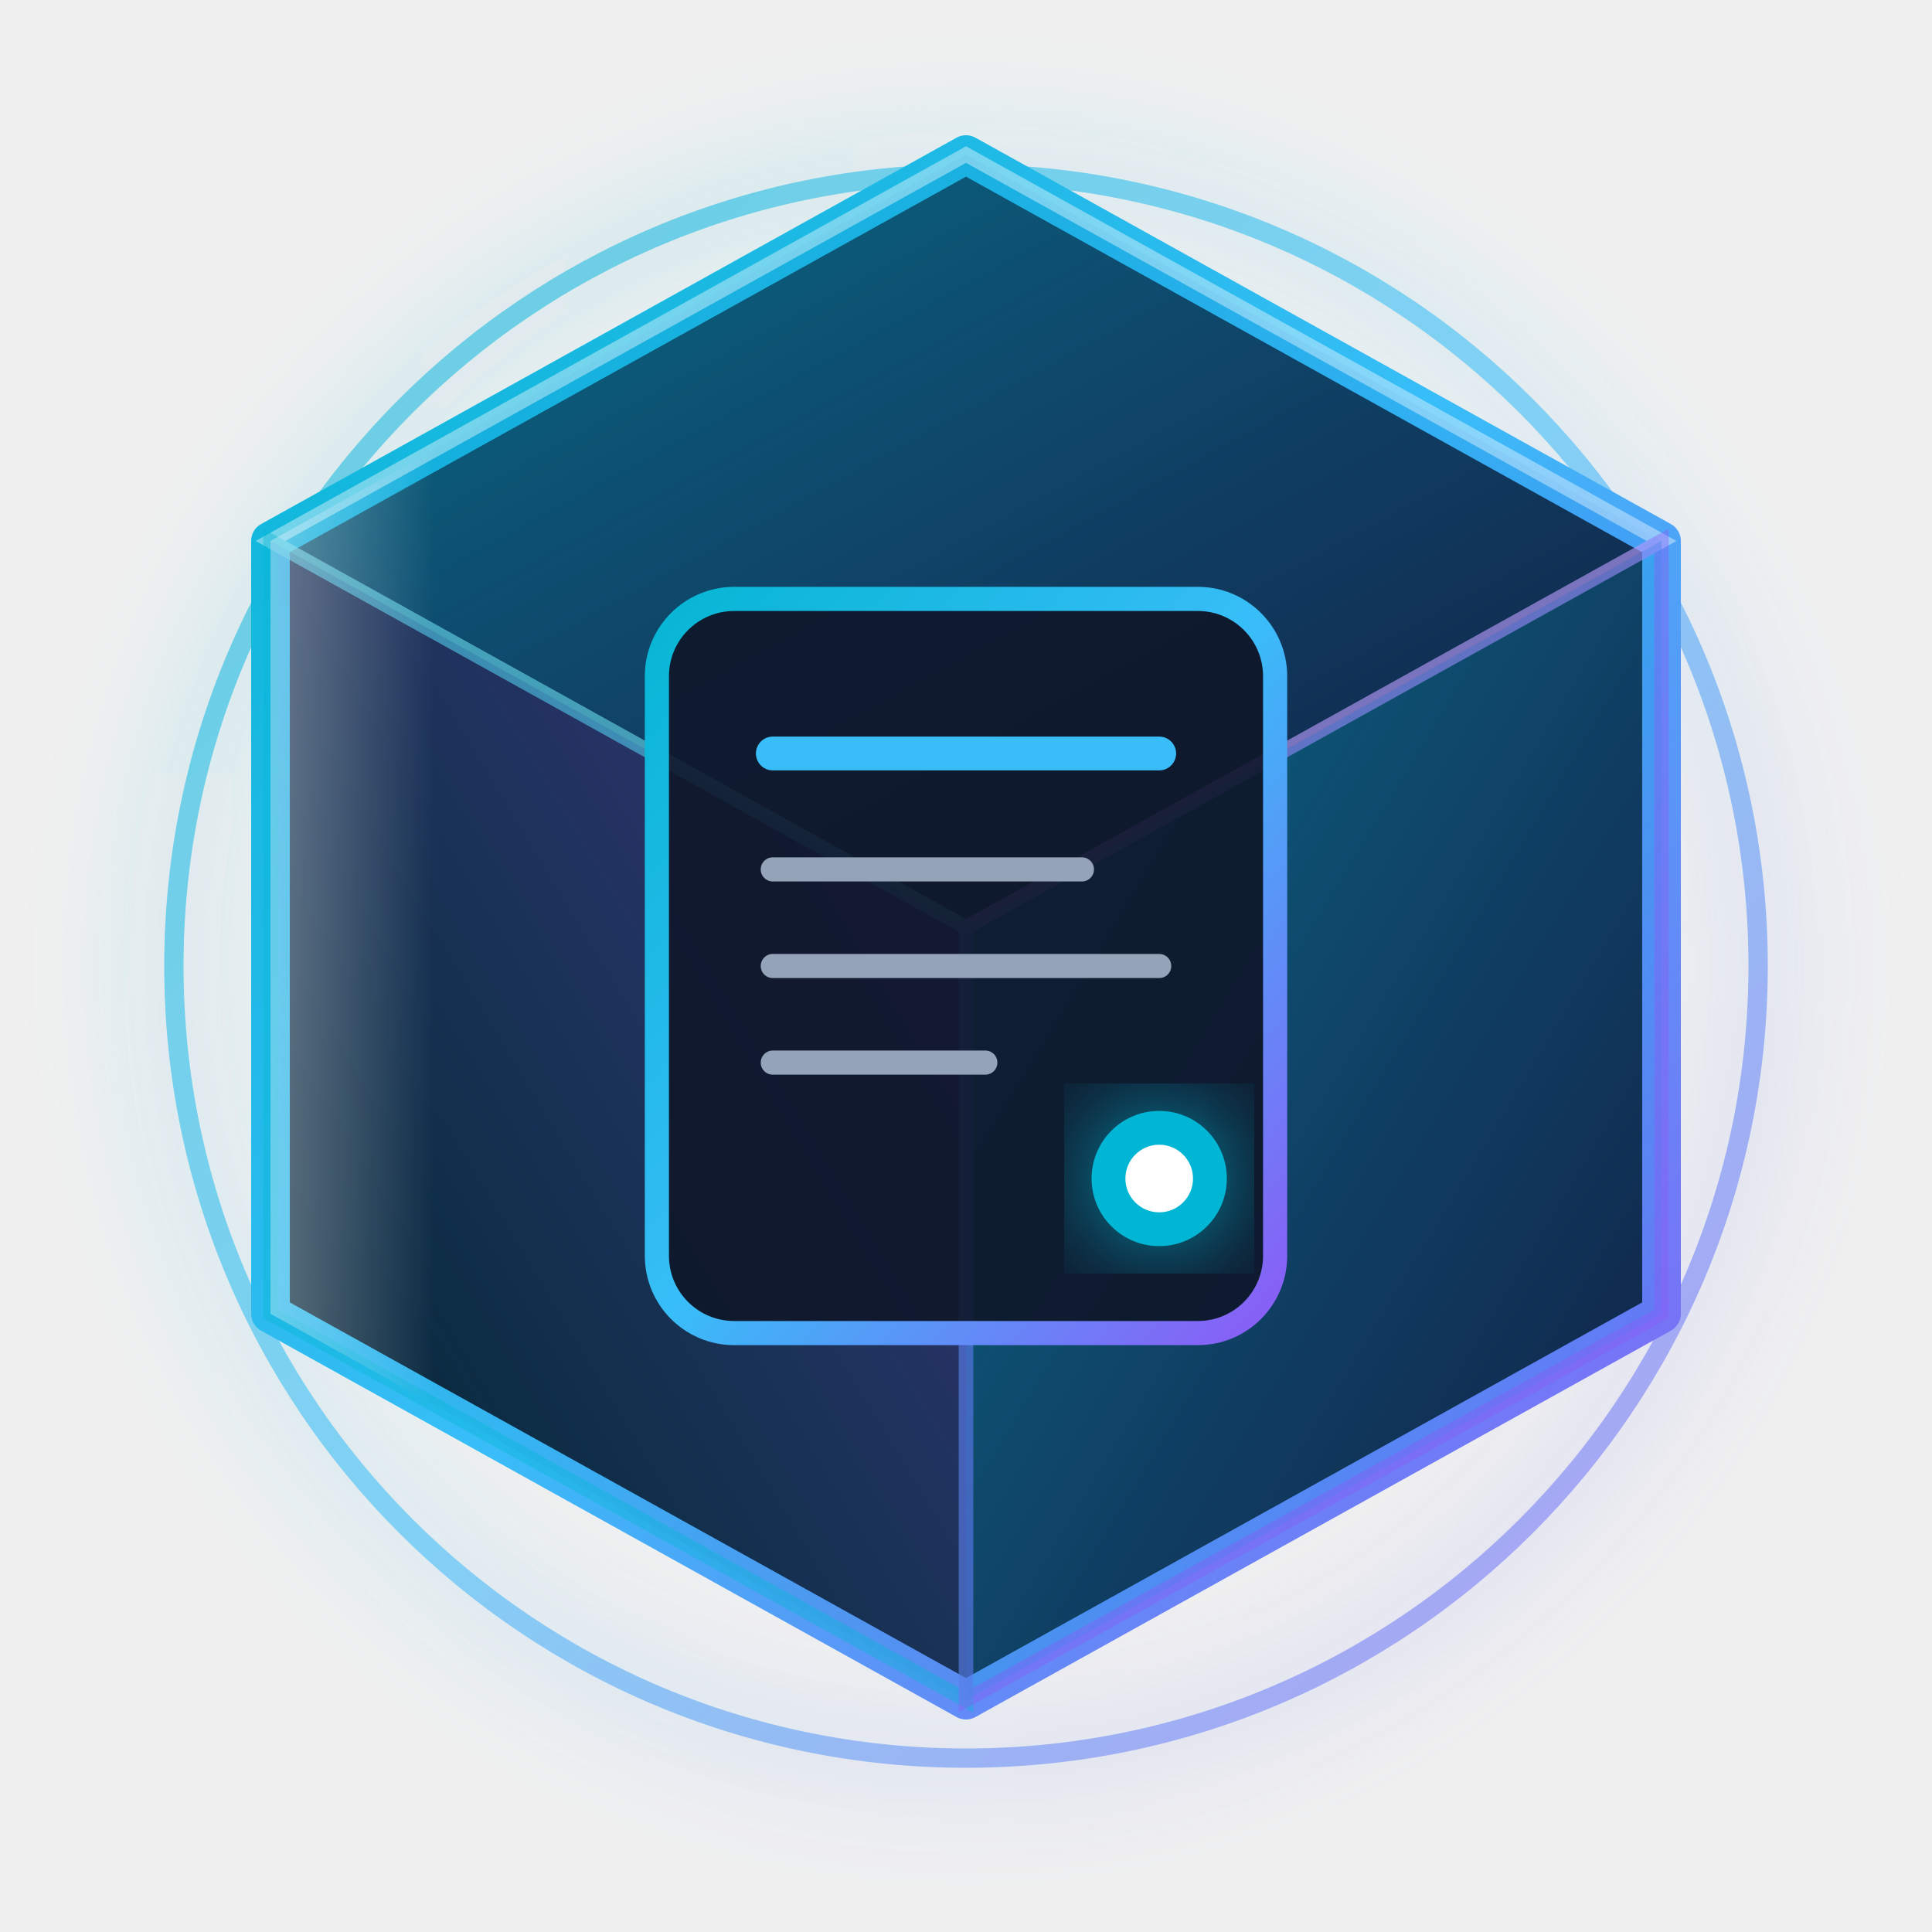
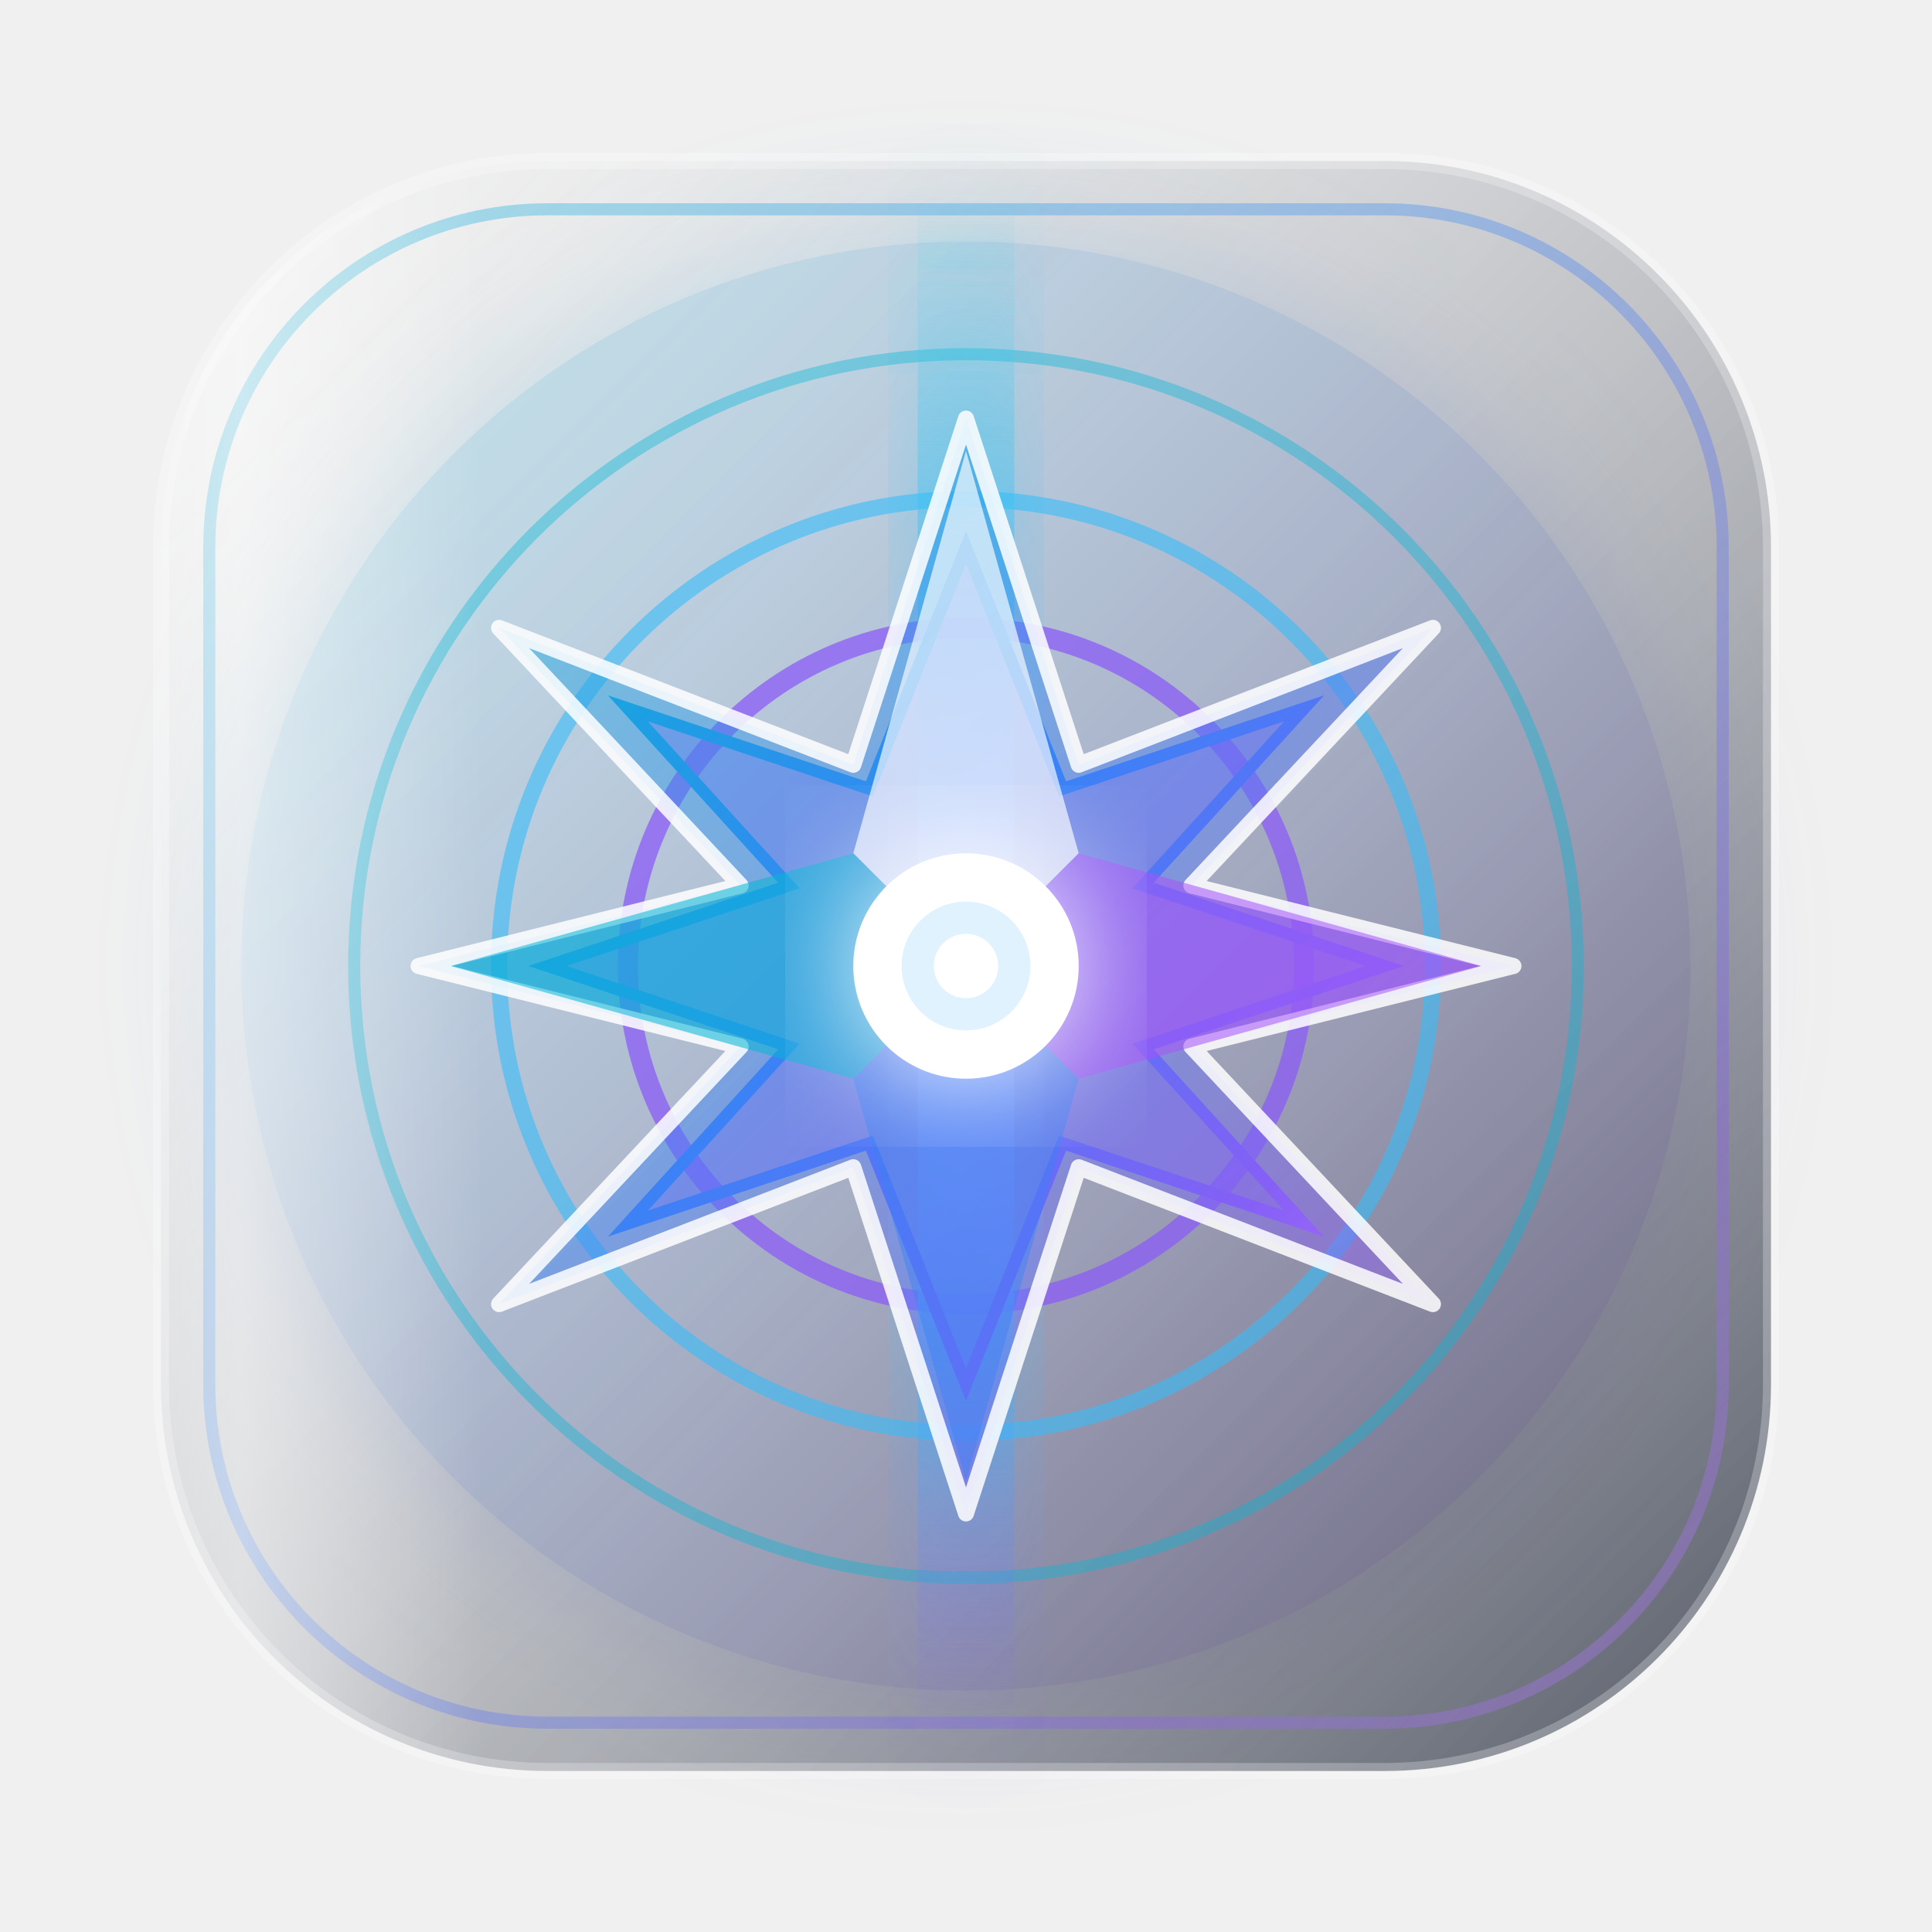
- <svg xmlns="http://www.w3.org/2000/svg" viewBox="0 0 200 200" width="100%" height="100%">
+ <svg xmlns="http://www.w3.org/2000/svg" viewBox="0 0 240 240" width="100%" height="100%">
  <defs>
-     <linearGradient id="primaryGrad" x1="0%" y1="0%" x2="100%" y2="100%">
+     <linearGradient id="cosmicGrad" x1="0%" y1="0%" x2="100%" y2="100%">
      <stop offset="0%" stop-color="#06b6d4" />
-       <stop offset="50%" stop-color="#38bdf8" />
-       <stop offset="100%" stop-color="#8b5cf6" />
+       <stop offset="45%" stop-color="#3b82f6" />
+       <stop offset="80%" stop-color="#8b5cf6" />
+       <stop offset="100%" stop-color="#c084fc" />
    </linearGradient>
-     <linearGradient id="glassFacet1" x1="0%" y1="0%" x2="100%" y2="100%">
-       <stop offset="0%" stop-color="#06b6d4" stop-opacity="0.6" />
-       <stop offset="100%" stop-color="#3b82f6" stop-opacity="0.2" />
+     <linearGradient id="glassCardGrad" x1="0%" y1="0%" x2="100%" y2="100%">
+       <stop offset="0%" stop-color="#ffffff" stop-opacity="0.18" />
+       <stop offset="100%" stop-color="#0f172a" stop-opacity="0.7" />
    </linearGradient>
-     <linearGradient id="glassFacet2" x1="100%" y1="0%" x2="0%" y2="100%">
-       <stop offset="0%" stop-color="#8b5cf6" stop-opacity="0.5" />
-       <stop offset="100%" stop-color="#06b6d4" stop-opacity="0.15" />
+     <linearGradient id="beamGrad" x1="50%" y1="0%" x2="50%" y2="100%">
+       <stop offset="0%" stop-color="#22d3ee" stop-opacity="0" />
+       <stop offset="25%" stop-color="#38bdf8" stop-opacity="0.5" />
+       <stop offset="50%" stop-color="#ffffff" stop-opacity="0.95" />
+       <stop offset="75%" stop-color="#38bdf8" stop-opacity="0.5" />
+       <stop offset="100%" stop-color="#8b5cf6" stop-opacity="0" />
    </linearGradient>
-     <linearGradient id="sheenGrad" x1="0%" y1="0%" x2="100%" y2="0%">
+     <linearGradient id="sheenAnimGrad" x1="0%" y1="0%" x2="100%" y2="0%">
      <stop offset="0%" stop-color="#ffffff" stop-opacity="0" />
      <stop offset="50%" stop-color="#ffffff" stop-opacity="0.45" />
      <stop offset="100%" stop-color="#ffffff" stop-opacity="0" />
    </linearGradient>
-     <filter id="neonGlow" x="-20%" y="-20%" width="140%" height="140%">
-       <feGaussianBlur stdDeviation="6" result="blur" />
+     <filter id="pulsarGlow" x="-30%" y="-30%" width="160%" height="160%">
+       <feGaussianBlur stdDeviation="8" result="blur" />
      <feComposite in="SourceGraphic" in2="blur" operator="over" />
    </filter>
+     <clipPath id="squircleClip">
+       <rect x="20" y="20" width="200" height="200" rx="48" />
+     </clipPath>
  </defs>
  <style>
-     @keyframes floatDoc {
-       0%, 100% { transform: translateY(0px); }
-       50% { transform: translateY(-5px); }
+     @keyframes pulseBeam {
+       0%, 100% { opacity: 0.65; transform: scaleX(0.9); }
+       50% { opacity: 1; transform: scaleX(1.15); }
    }
-     @keyframes sheenMove {
-       0% { transform: translateX(-150px) rotate(25deg); }
-       100% { transform: translateX(250px) rotate(25deg); }
+     @keyframes pulseWave {
+       0%, 100% { opacity: 0.35; transform: scale(0.97); }
+       50% { opacity: 0.85; transform: scale(1.03); }
    }
-     @keyframes pulseGlow {
-       0%, 100% { opacity: 0.4; transform: scale(0.98); }
-       50% { opacity: 0.85; transform: scale(1.04); }
+     @keyframes slowRotateStar {
+       0% { transform: rotate(0deg); }
+       100% { transform: rotate(360deg); }
    }
-     .g-glow-ring {
-       transform-origin: 100px 100px;
-       animation: pulseGlow 3.5s ease-in-out infinite;
+     @keyframes sheenPass {
+       0% { transform: translateX(-220px) rotate(25deg); }
+       100% { transform: translateX(340px) rotate(25deg); }
    }
-     .g-doc {
-       animation: floatDoc 3s ease-in-out infinite;
+     .pulsar-beam-anim {
+       transform-origin: 120px 120px;
+       animation: pulseBeam 2.5s ease-in-out infinite;
    }
-     .g-sheen {
-       animation: sheenMove 4s cubic-bezier(0.4, 0, 0.2, 1) infinite;
+     .pulsar-wave-1 {
+       transform-origin: 120px 120px;
+       animation: pulseWave 3s ease-in-out infinite;
+     }
+     .pulsar-wave-2 {
+       transform-origin: 120px 120px;
+       animation: pulseWave 3s ease-in-out infinite 0.75s;
+     }
+     .pulsar-wave-3 {
+       transform-origin: 120px 120px;
+       animation: pulseWave 3s ease-in-out infinite 1.5s;
+     }
+     .pulsar-star-float {
+       transform-origin: 120px 120px;
+     }
+     .pulsar-sheen {
+       animation: sheenPass 4.5s cubic-bezier(0.4, 0, 0.2, 1) infinite;
    }
  </style>
-   <circle class="g-glow-ring" cx="100" cy="100" r="82" fill="none" stroke="url(#primaryGrad)" stroke-width="2" opacity="0.6" filter="url(#neonGlow)" />
-   <polygon points="100,16 172,56 172,136 100,176 28,136 28,56" fill="#030712" stroke="url(#primaryGrad)" stroke-width="4" stroke-linejoin="round" />
-   <polygon points="100,16 172,56 100,96 28,56" fill="url(#glassFacet1)" stroke="rgba(255,255,255,0.4)" stroke-width="1.5" />
-   <polygon points="28,56 100,96 100,176 28,136" fill="url(#glassFacet2)" stroke="rgba(6,182,212,0.4)" stroke-width="1.5" />
-   <polygon points="172,56 172,136 100,176 100,96" fill="url(#glassFacet1)" stroke="rgba(139,92,246,0.4)" stroke-width="1.5" />
-   <g class="g-doc">
-     <rect x="68" y="62" width="64" height="76" rx="8" fill="rgba(15, 23, 42, 0.9)" stroke="url(#primaryGrad)" stroke-width="2.5" />
-     <line x1="80" y1="78" x2="120" y2="78" stroke="#38bdf8" stroke-width="3.5" stroke-linecap="round" />
-     <line x1="80" y1="90" x2="112" y2="90" stroke="#94a3b8" stroke-width="2.5" stroke-linecap="round" />
-     <line x1="80" y1="100" x2="120" y2="100" stroke="#94a3b8" stroke-width="2.5" stroke-linecap="round" />
-     <line x1="80" y1="110" x2="102" y2="110" stroke="#94a3b8" stroke-width="2.5" stroke-linecap="round" />
-     <circle cx="120" cy="122" r="7" fill="#06b6d4" filter="url(#neonGlow)" />
-     <circle cx="120" cy="122" r="3.5" fill="#ffffff" />
+   <circle cx="120" cy="120" r="90" fill="url(#cosmicGrad)" opacity="0.25" filter="url(#pulsarGlow)" />
+   <rect x="20" y="20" width="200" height="200" rx="48" fill="url(#glassCardGrad)" stroke="rgba(255, 255, 255, 0.25)" stroke-width="2" />
+   <rect x="26" y="26" width="188" height="188" rx="42" fill="none" stroke="url(#cosmicGrad)" stroke-opacity="0.35" stroke-width="1.5" />
+   <circle class="pulsar-wave-1" cx="120" cy="120" r="76" stroke="#06b6d4" stroke-width="1.5" stroke-opacity="0.4" fill="none" />
+   <circle class="pulsar-wave-2" cx="120" cy="120" r="58" stroke="#38bdf8" stroke-width="2" stroke-opacity="0.6" fill="none" />
+   <circle class="pulsar-wave-3" cx="120" cy="120" r="42" stroke="#8b5cf6" stroke-width="2.5" stroke-opacity="0.75" fill="none" />
+   <path class="pulsar-beam-anim" d="M114 24H126V216H114Z" fill="url(#beamGrad)" filter="url(#pulsarGlow)" />
+   <g class="pulsar-star-float">
+     <polygon points="120,68 132,98 162,88 142,110 172,120 142,130 162,152 132,142 120,172 108,142 78,152 98,130 68,120 98,110 78,88 108,98" fill="#8b5cf6" fill-opacity="0.35" stroke="url(#cosmicGrad)" stroke-width="1.5" />
+     <polygon points="120,52 134,95 178,78 148,110 188,120 148,130 178,162 134,145 120,188 106,145 62,162 92,130 52,120 92,110 62,78 106,95" fill="url(#cosmicGrad)" fill-opacity="0.45" stroke="rgba(255, 255, 255, 0.85)" stroke-width="2" stroke-linejoin="round" />
+     <polygon points="120,56 134,106 120,120 106,106" fill="#ffffff" fill-opacity="0.65" />
+     <polygon points="120,120 134,134 120,184 106,134" fill="#3b82f6" fill-opacity="0.45" />
+     <polygon points="56,120 106,106 120,120 106,134" fill="#06b6d4" fill-opacity="0.55" />
+     <polygon points="120,120 134,106 184,120 134,134" fill="#a855f7" fill-opacity="0.55" />
+     <circle cx="120" cy="120" r="14" fill="#ffffff" filter="url(#pulsarGlow)" />
+     <circle cx="120" cy="120" r="8" fill="#e0f2fe" />
+     <circle cx="120" cy="120" r="4" fill="#ffffff" />
  </g>
-   <g clip-path="url(#hexClip)">
-     <rect class="g-sheen" x="0" y="0" width="45" height="200" fill="url(#sheenGrad)" />
+   <g clip-path="url(#squircleClip)">
+     <rect class="pulsar-sheen" x="0" y="0" width="60" height="240" fill="url(#sheenAnimGrad)" />
  </g>
-   <clipPath id="hexClip">
-     <polygon points="100,16 172,56 172,136 100,176 28,136 28,56" />
-   </clipPath>
</svg>
